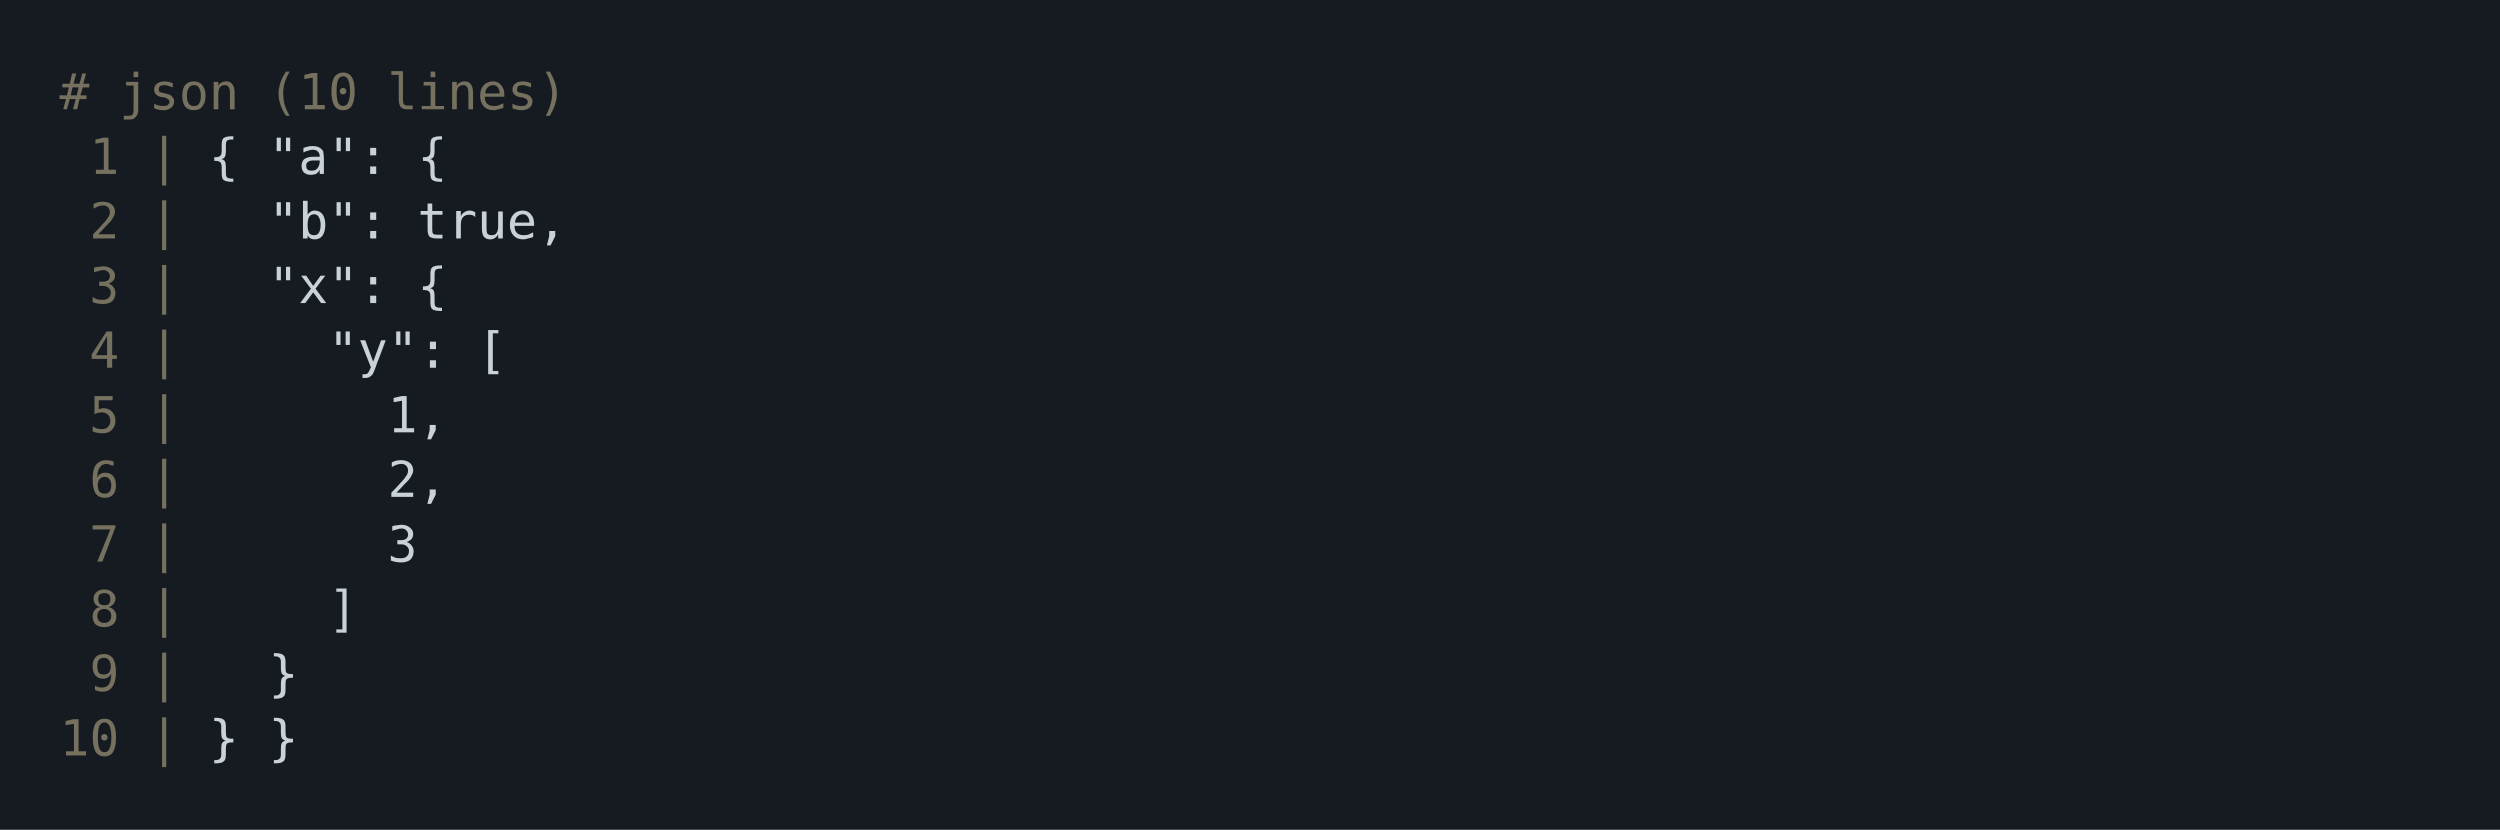
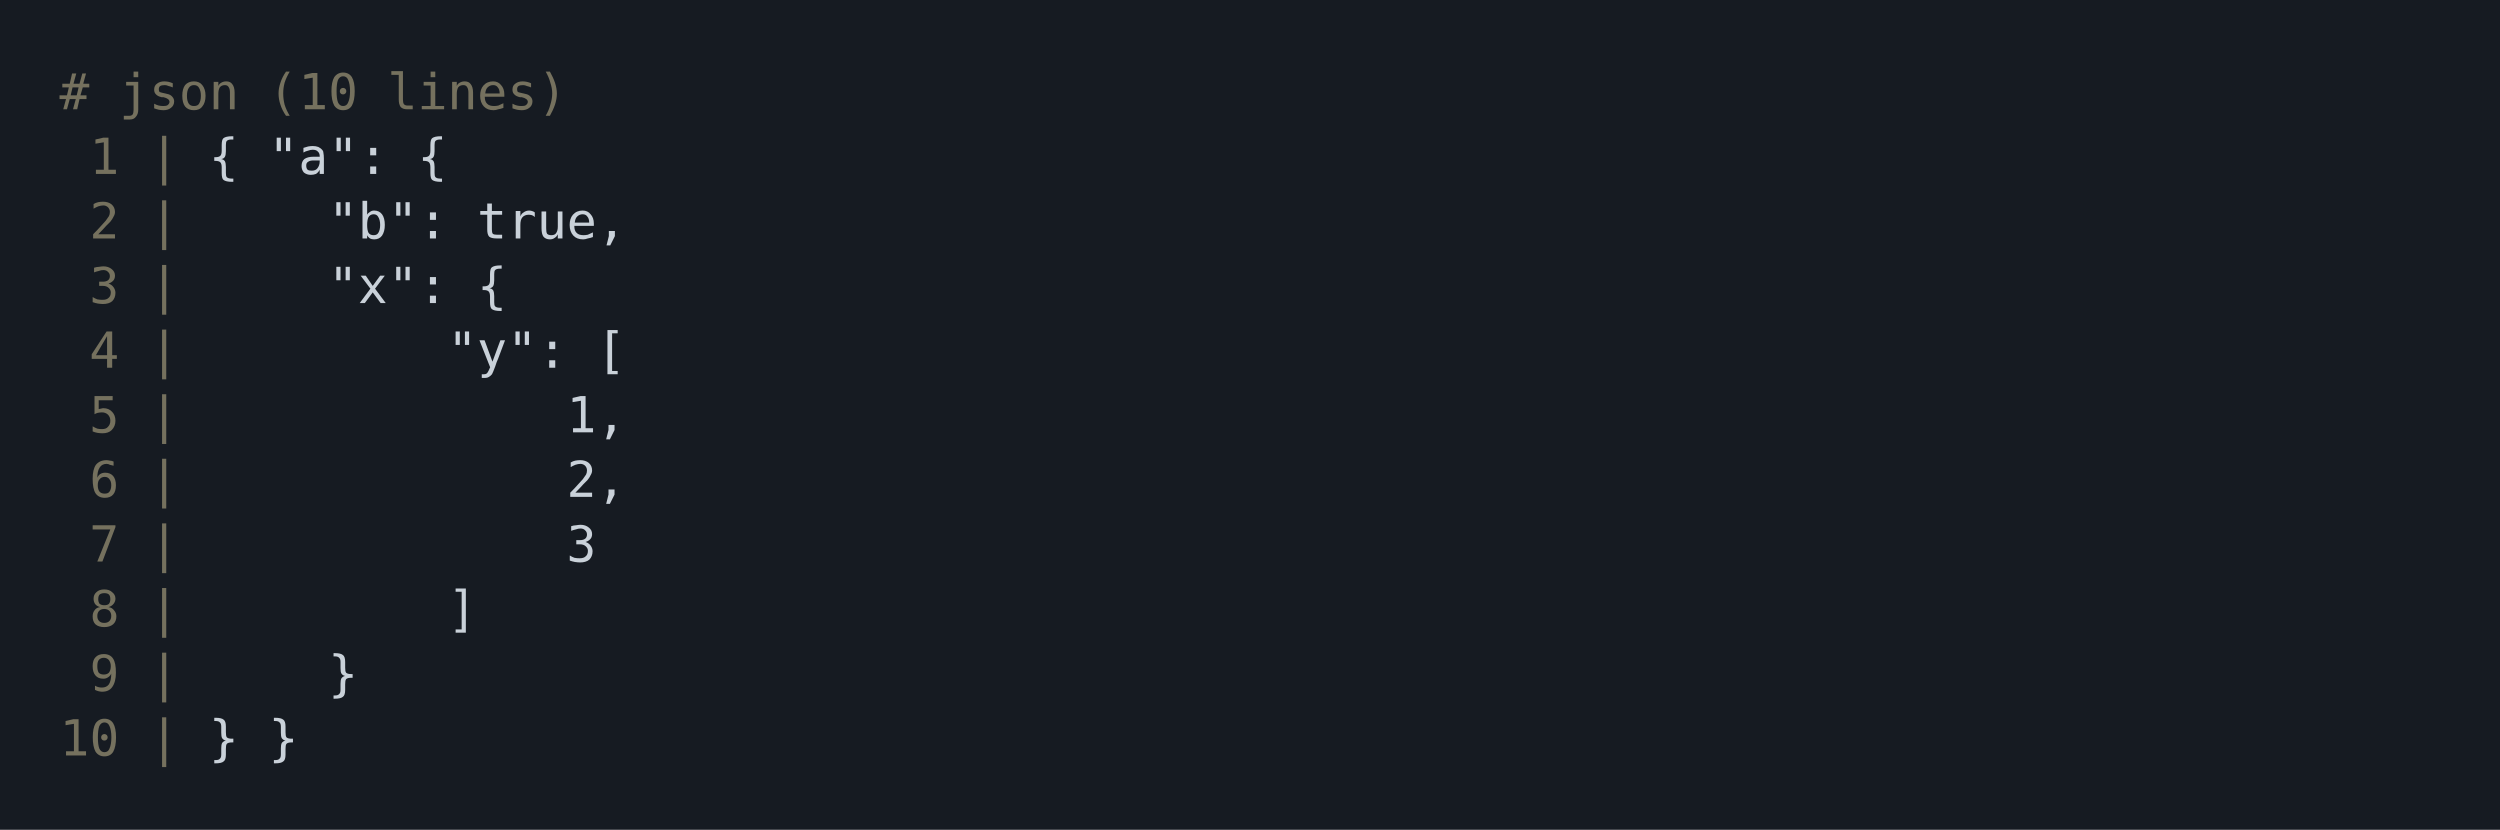
<svg xmlns="http://www.w3.org/2000/svg" xmlns:xlink="http://www.w3.org/1999/xlink" width="840" height="278.81">
  <rect width="840" height="278.81" rx="0" ry="0" class="a" />
  <svg height="238.81" viewBox="0 0 80 23.881" width="800" x="20" y="20">
    <style>.a{fill:rgb(22,27,34)}.b{font-family:'Fira Code',Monaco,Consolas,Menlo,'Bitstream Vera Sans Mono','Powerline Symbols',monospace}.c{fill:transparent}.d{fill:rgb(117,113,94);white-space:pre}.e{fill:rgb(201,209,217);white-space:pre}</style>
    <g font-family="'Fira Code',Monaco,Consolas,Menlo,'Bitstream Vera Sans Mono','Powerline Symbols',monospace" font-size="1.67" class="b">
      <defs>
        <symbol id="a">
          <rect height="11" width="80" x="0" y="0" class="c" />
        </symbol>
      </defs>
      <rect height="23.881" width="80" class="a" />
      <svg x="0" y="0" width="80">
        <svg x="0">
          <use xlink:href="#a" />
          <text font-size="1.67" x="0" y="1.67" class="d">#</text>
          <text font-size="1.67" x="2.004" y="1.67" class="d">json</text>
          <text font-size="1.67" x="7.014" y="1.67" class="d">(10</text>
          <text font-size="1.67" x="11.022" y="1.67" class="d">lines)</text>
          <text font-size="1.67" x="1.002" y="3.841" class="d">1</text>
          <text font-size="1.67" x="3.006" y="3.841" class="d">|</text>
          <text font-size="1.67" x="5.01" y="3.841" class="e">{</text>
          <text font-size="1.67" x="7.014" y="3.841" class="e">"a":</text>
          <text font-size="1.67" x="12.024" y="3.841" class="e">{</text>
          <text font-size="1.67" x="1.002" y="6.012" class="d">2</text>
          <text font-size="1.67" x="3.006" y="6.012" class="d">|</text>
-           <text font-size="1.67" x="7.014" y="6.012" class="e">"b":</text>
-           <text font-size="1.67" x="12.024" y="6.012" class="e">true,</text>
+           <text font-size="1.67" x="9.018" y="6.012" class="e">"b":</text>
+           <text font-size="1.67" x="14.028" y="6.012" class="e">true,</text>
          <text font-size="1.67" x="1.002" y="8.183" class="d">3</text>
          <text font-size="1.67" x="3.006" y="8.183" class="d">|</text>
-           <text font-size="1.67" x="7.014" y="8.183" class="e">"x":</text>
-           <text font-size="1.67" x="12.024" y="8.183" class="e">{</text>
+           <text font-size="1.67" x="9.018" y="8.183" class="e">"x":</text>
+           <text font-size="1.67" x="14.028" y="8.183" class="e">{</text>
          <text font-size="1.67" x="1.002" y="10.354" class="d">4</text>
          <text font-size="1.67" x="3.006" y="10.354" class="d">|</text>
-           <text font-size="1.67" x="9.018" y="10.354" class="e">"y":</text>
-           <text font-size="1.67" x="14.028" y="10.354" class="e">[</text>
+           <text font-size="1.67" x="13.026" y="10.354" class="e">"y":</text>
+           <text font-size="1.67" x="18.036" y="10.354" class="e">[</text>
          <text font-size="1.67" x="1.002" y="12.525" class="d">5</text>
          <text font-size="1.67" x="3.006" y="12.525" class="d">|</text>
-           <text font-size="1.67" x="11.022" y="12.525" class="e">1,</text>
+           <text font-size="1.67" x="17.034" y="12.525" class="e">1,</text>
          <text font-size="1.67" x="1.002" y="14.696" class="d">6</text>
          <text font-size="1.67" x="3.006" y="14.696" class="d">|</text>
-           <text font-size="1.67" x="11.022" y="14.696" class="e">2,</text>
+           <text font-size="1.67" x="17.034" y="14.696" class="e">2,</text>
          <text font-size="1.67" x="1.002" y="16.867" class="d">7</text>
          <text font-size="1.67" x="3.006" y="16.867" class="d">|</text>
-           <text font-size="1.67" x="11.022" y="16.867" class="e">3</text>
+           <text font-size="1.67" x="17.034" y="16.867" class="e">3</text>
          <text font-size="1.67" x="1.002" y="19.038" class="d">8</text>
          <text font-size="1.67" x="3.006" y="19.038" class="d">|</text>
-           <text font-size="1.67" x="9.018" y="19.038" class="e">]</text>
+           <text font-size="1.67" x="13.026" y="19.038" class="e">]</text>
          <text font-size="1.67" x="1.002" y="21.209" class="d">9</text>
          <text font-size="1.67" x="3.006" y="21.209" class="d">|</text>
-           <text font-size="1.67" x="7.014" y="21.209" class="e">}</text>
+           <text font-size="1.67" x="9.018" y="21.209" class="e">}</text>
          <text font-size="1.67" x="0" y="23.38" class="d">10</text>
          <text font-size="1.67" x="3.006" y="23.38" class="d">|</text>
          <text font-size="1.67" x="5.01" y="23.38" class="e">}</text>
          <text font-size="1.67" x="7.014" y="23.38" class="e">}</text>
        </svg>
      </svg>
    </g>
  </svg>
</svg>
